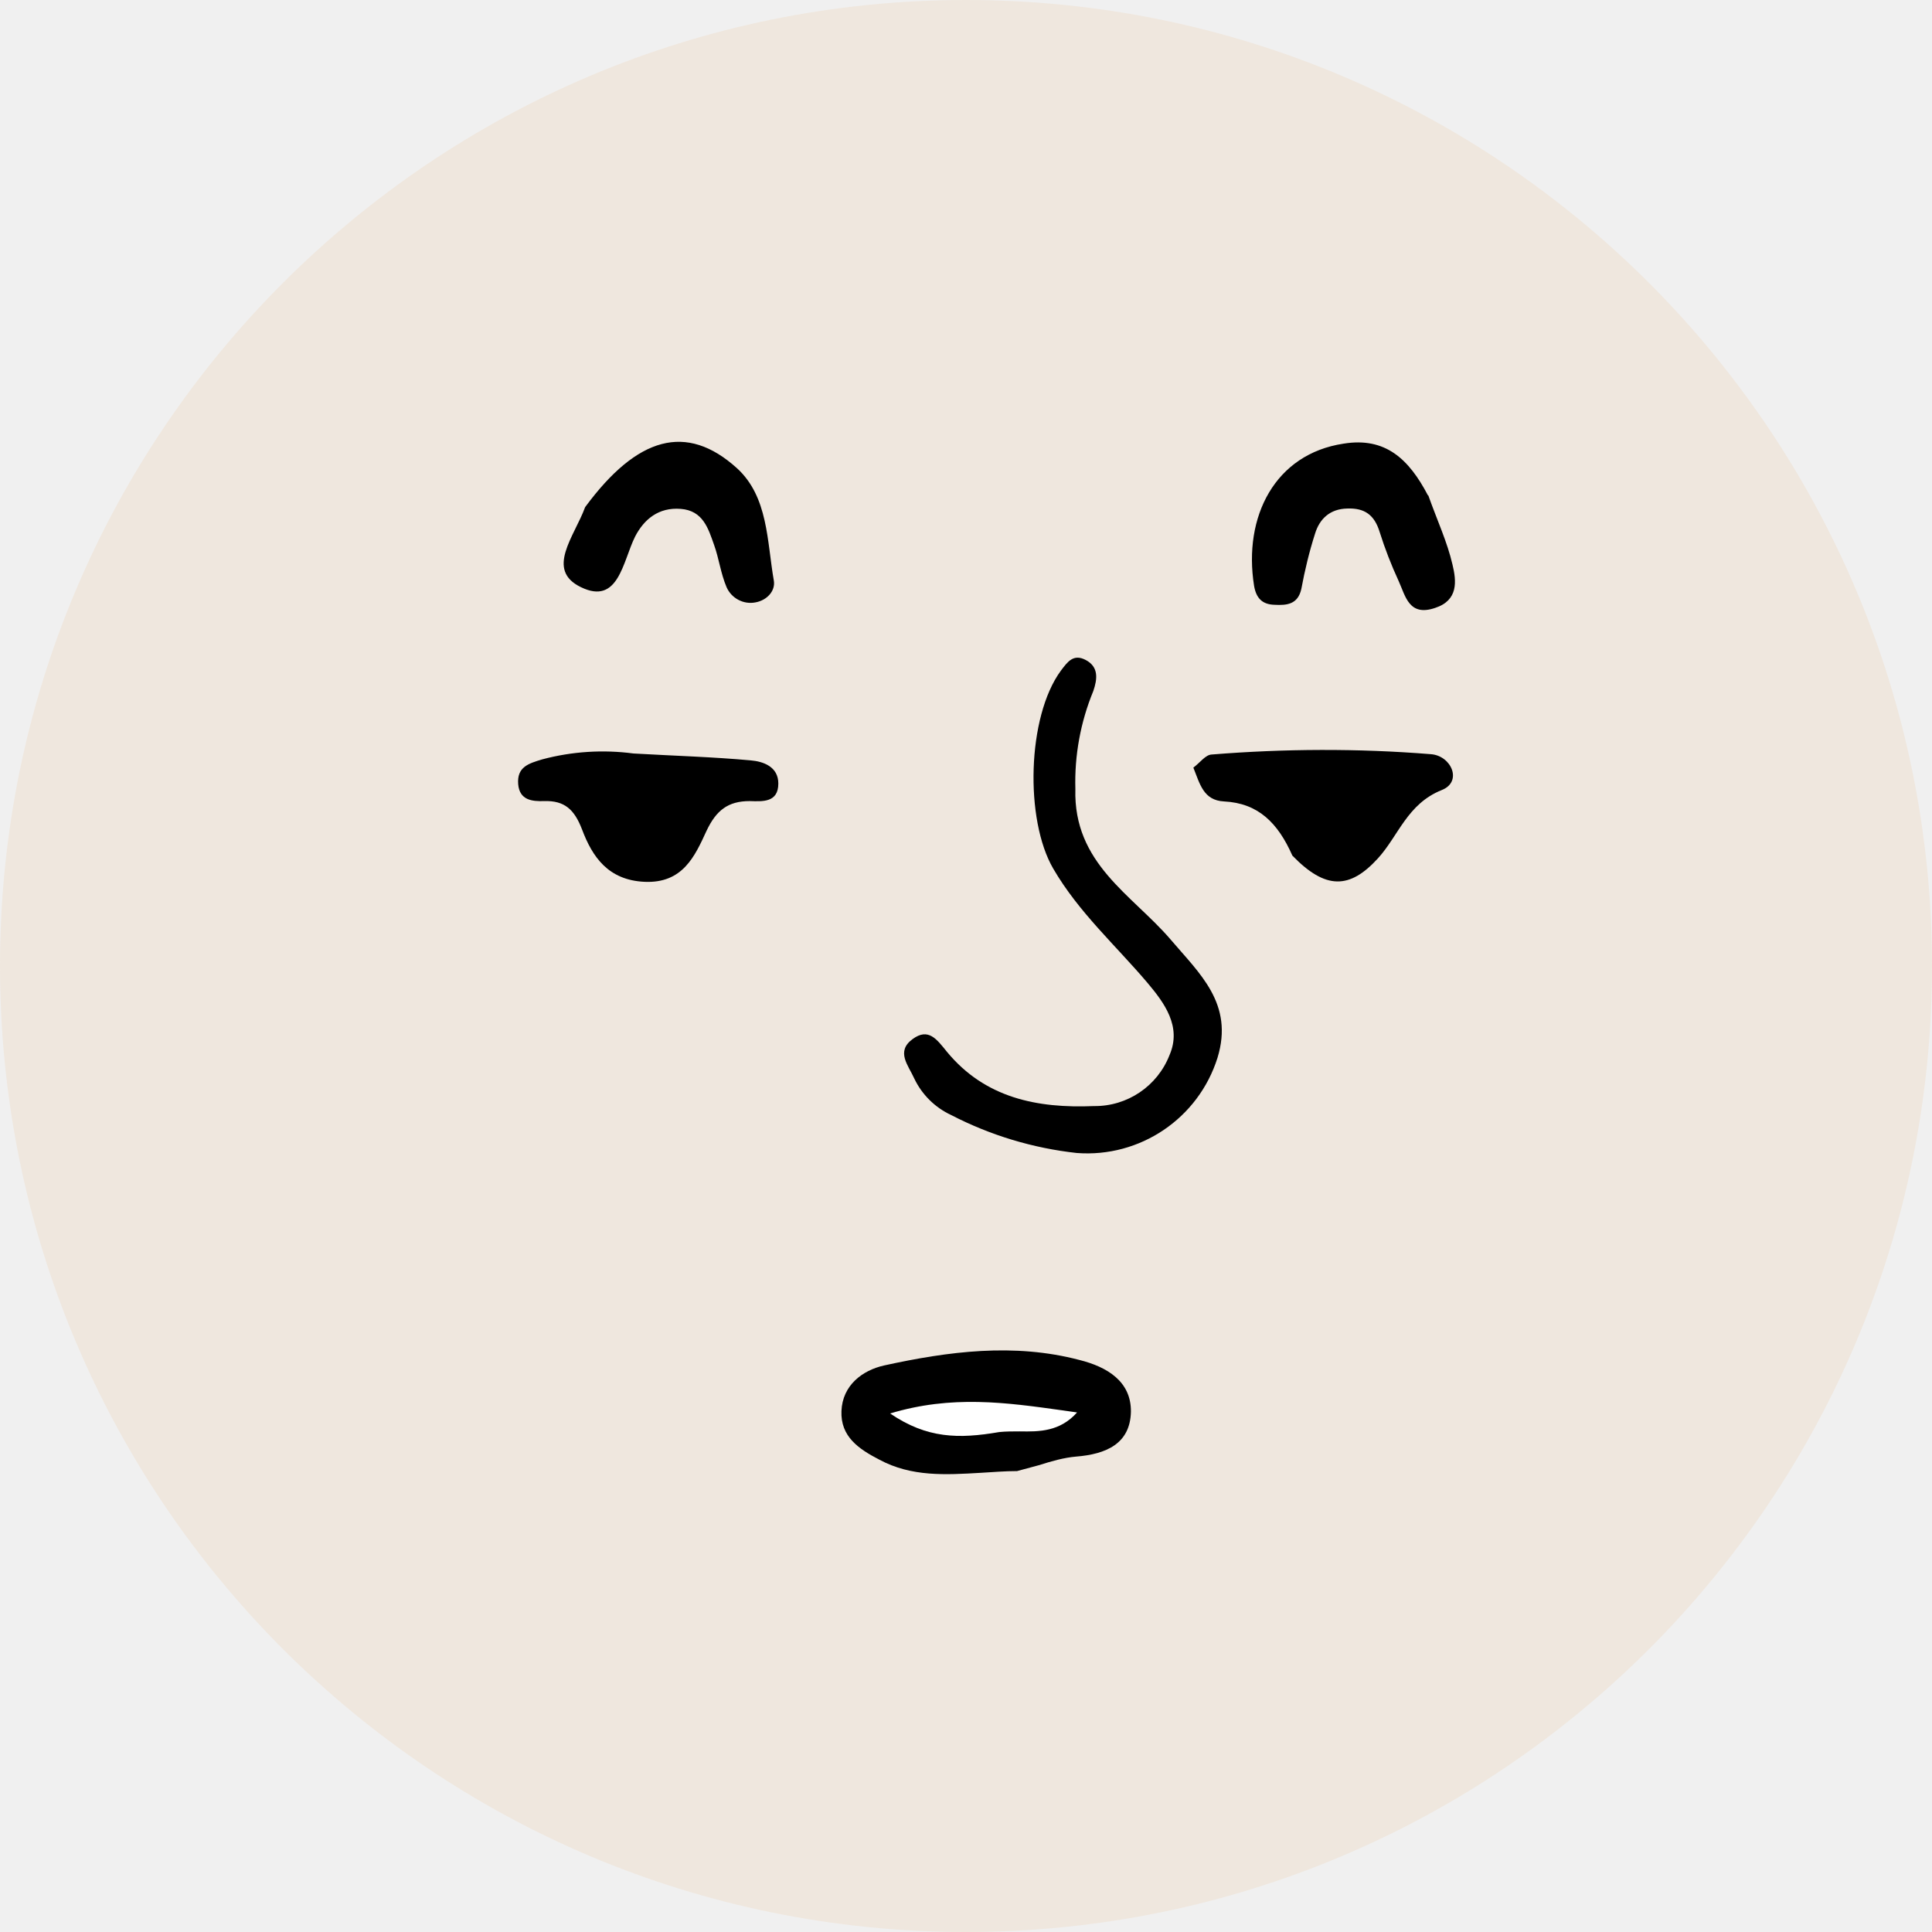
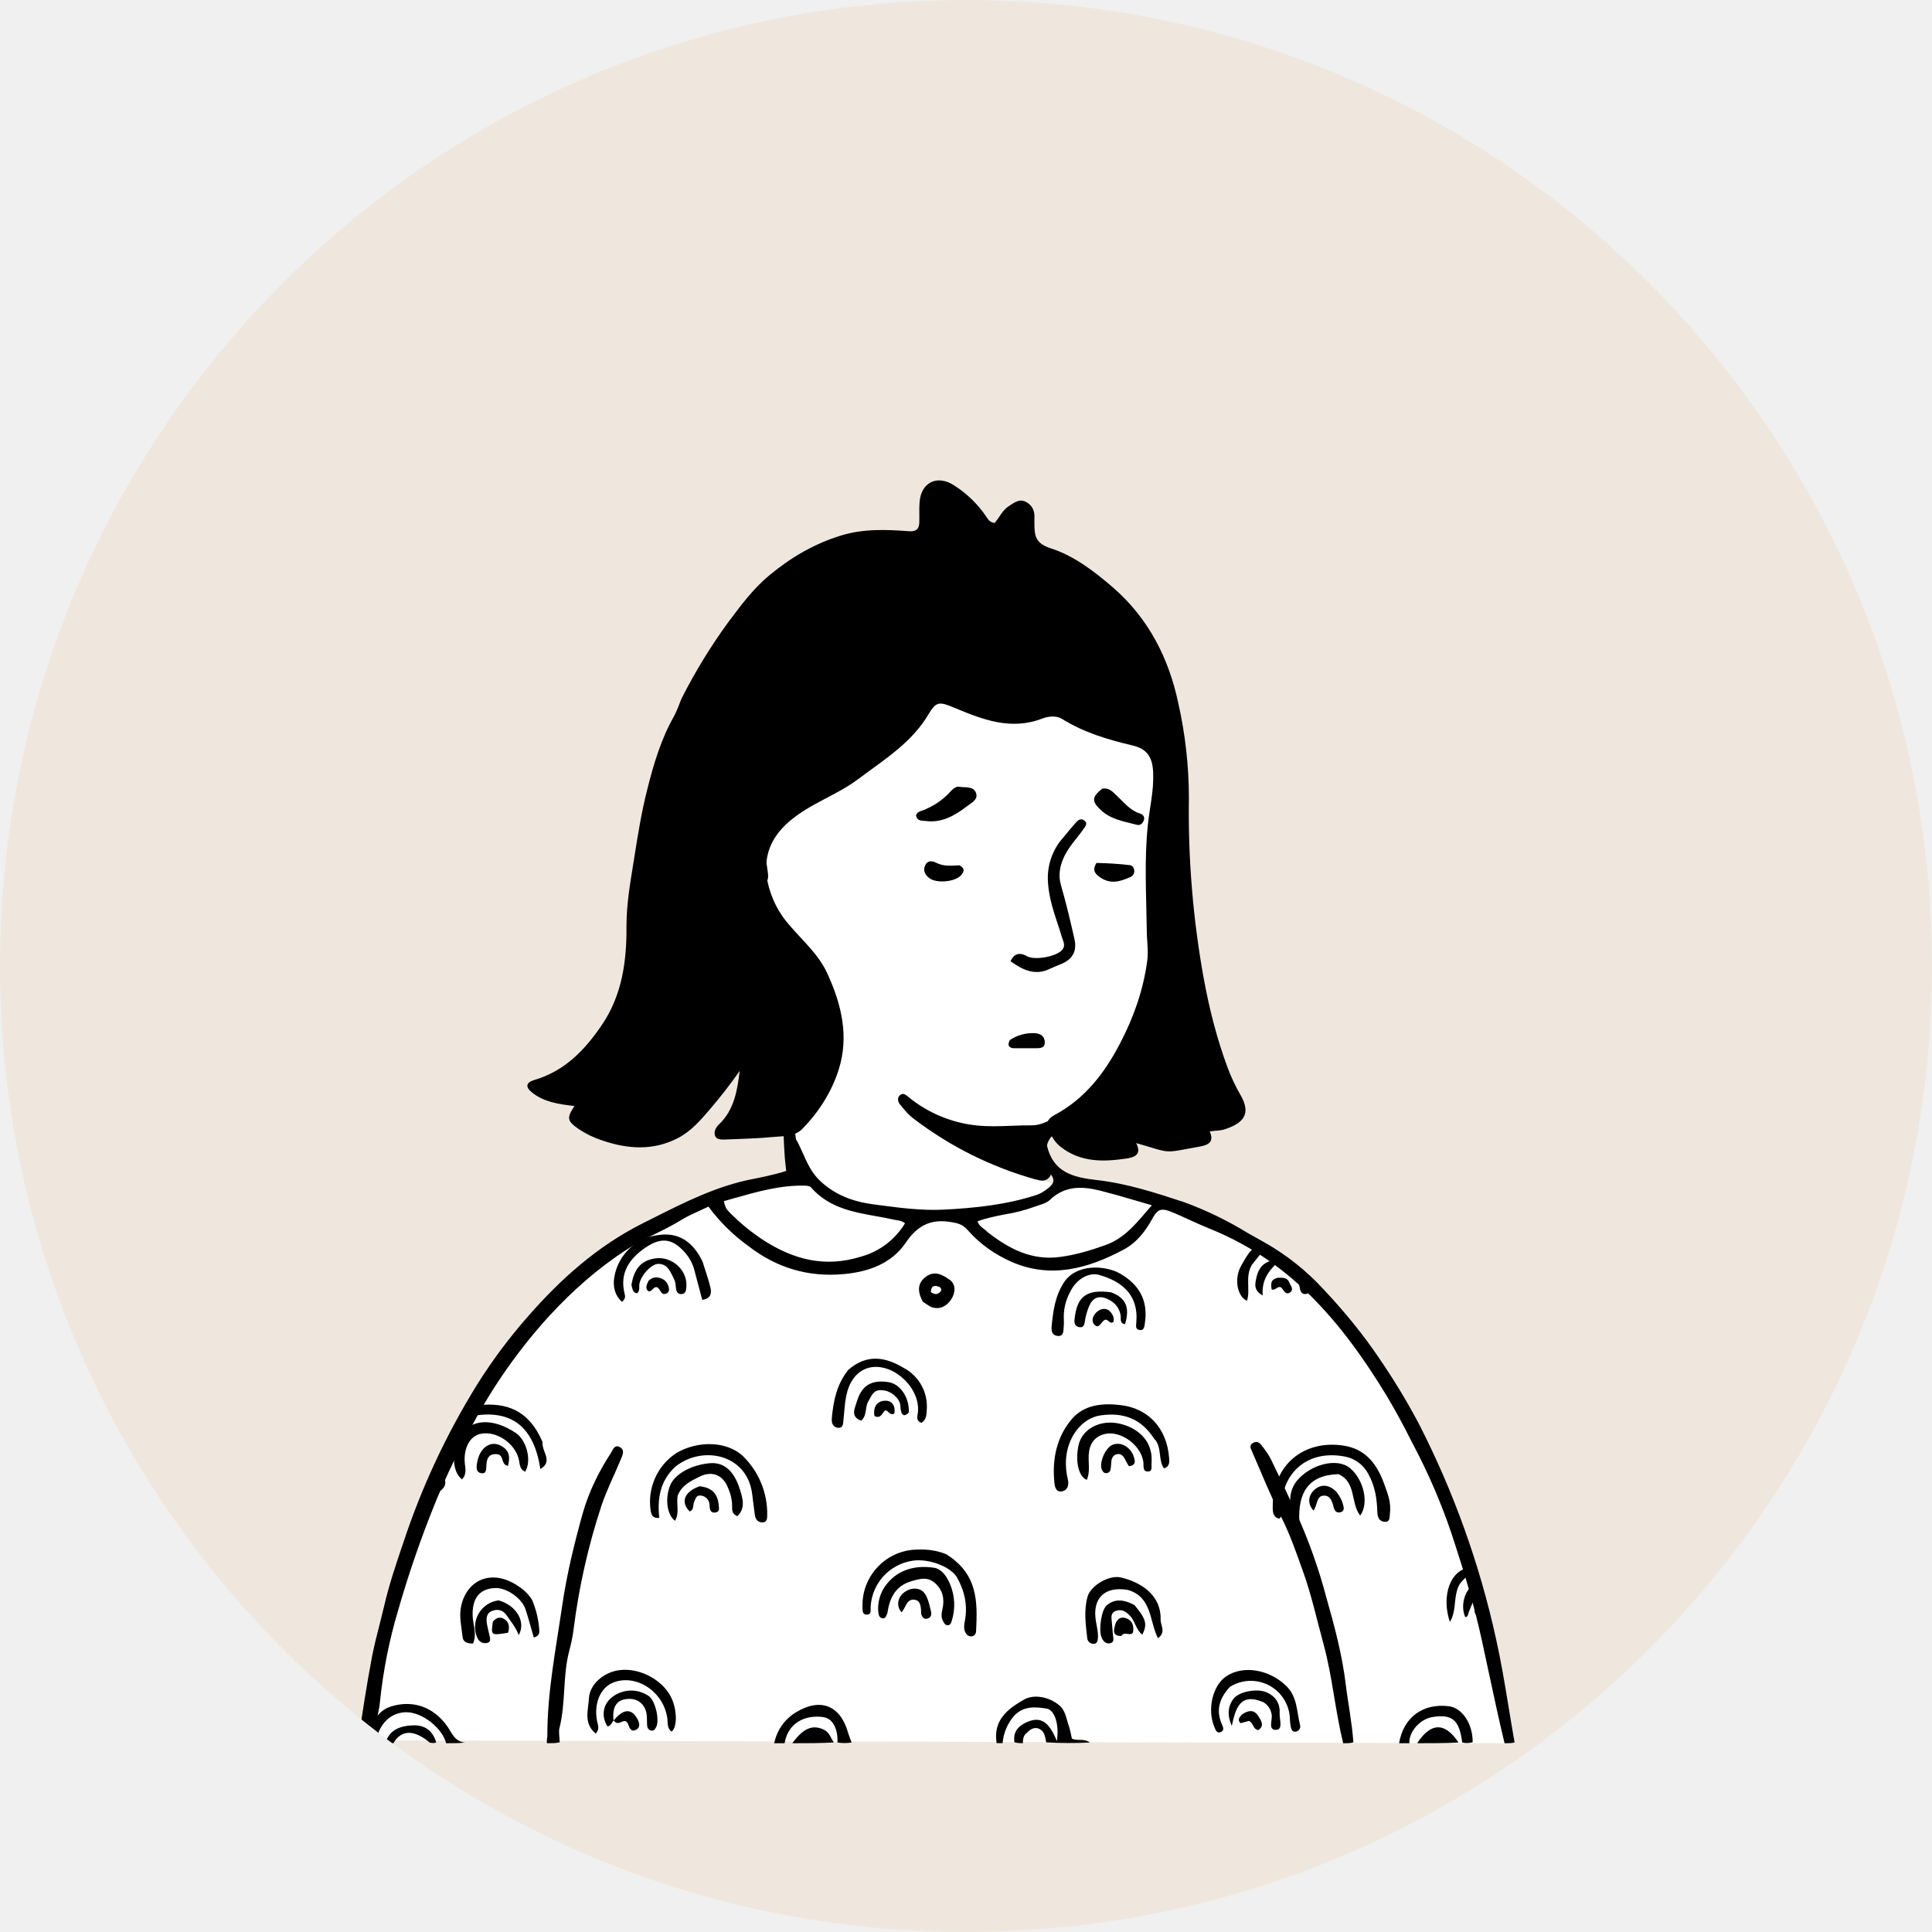
- <svg xmlns="http://www.w3.org/2000/svg" viewBox="0 0 560 560" fill="none" shape-rendering="auto" width="128" height="128">
+ <svg xmlns="http://www.w3.org/2000/svg" viewBox="0 0 1744 1744" fill="none" shape-rendering="auto" width="160" height="160">
  <mask id="viewboxMask">
-     <rect width="560" height="560" rx="280" ry="280" x="0" y="0" fill="#fff" />
+     <rect width="1744" height="1744" rx="872" ry="872" x="0" y="0" fill="#fff" />
  </mask>
  <g mask="url(#viewboxMask)">
-     <rect fill="#EFE7DE" width="560" height="560" x="0" y="0" />
-     <g transform="translate(136 328)">
-       <path d="M153.6 87c7.4-.8 15.8 2 22.6-5.6-18-2.4-34.8-5.5-54.2.3 10.7 7.3 20 7.4 31.6 5.4Z" fill="#fff" />
-       <path fill-rule="evenodd" clip-rule="evenodd" d="M148.3 98.9c3.5-.2 7-.5 10.5-.5l6.3-1.7c3.8-1.2 7.3-2.2 10.8-2.5 8.7-.7 15.7-3.7 15.9-13 .1-8.8-6.9-13-14.9-15-19-5-38-2.5-56.7 1.6-6.2 1.4-12 5.7-12.3 13.2-.3 7.4 5 11 11 14.1 9.3 5 19.2 4.4 29.4 3.8Zm11.3-12c-2 0-4 0-6 .2-11.7 2-20.9 1.9-31.6-5.4 17.9-5.4 33.6-3.2 50-.9l4.2.6c-5 5.6-11 5.6-16.6 5.5Z" fill="#000" />
-     </g>
-     <g transform="translate(246 125)">
-       <path d="M65.7 103.7c-.6 21.6 16.4 30.6 27.5 43.5 8.5 10 18.5 18.7 13.7 34.4a39.6 39.6 0 0 1-40.8 27.6 104 104 0 0 1-36.4-11A22.2 22.2 0 0 1 19 187.6c-1.7-3.8-5.4-7.8-.5-11.4 4.6-3.4 7 0 10 3.7 11 13.3 26 16.4 42.6 15.7A23.2 23.2 0 0 0 93 180.8c3.6-8.3-1.6-15.2-6.3-20.8-9.3-11-20-20.5-27.4-33.2-8.3-14.2-7.6-44.1 2.2-57.4 1.9-2.5 3.6-5 7.2-3.1 3.8 2 3.4 5.5 2.2 9a69.3 69.3 0 0 0-5.2 28.4Z" fill="#000" />
-     </g>
-     <g transform="translate(-45 137)">
-       <path d="M419.6 111c-4.2-9.5-9.9-15.2-19.8-15.7-6-.3-7-5.1-8.9-9.8 2-1.5 3.5-3.7 5.3-3.8 21.1-1.7 42.4-1.8 63.5-.1 6 .4 9.3 8 3.2 10.4-10 4-12.5 13.2-18.5 19.8-8.2 9-15.2 9.1-24.8-.8ZM228.6 81.4c12.2.7 23.1 1 34 2 3.6.3 8 1.8 8 6.7 0 5.6-4.6 5.2-8.3 5.1-6.3 0-9.7 2.7-12.5 8.6-3.4 7.4-6.9 15.3-18 14.8-10.5-.5-15.1-7.2-18.1-15.2-2.2-5.7-5-8.4-11-8.2-3.4.1-7.1-.2-7.5-4.9-.4-5 3-6 7-7.2a67.9 67.9 0 0 1 26.4-1.7Z" fill="#000" />
-     </g>
-     <g transform="translate(-45 137)" />
-     <g transform="translate(119 114)">
-       <path d="M295 29.6c2.6 7.3 5.5 13.5 7 20 1.2 4.9 1.7 10.4-5 12.6-7.6 2.6-8.6-3.4-10.6-7.8a120 120 0 0 1-5.5-14.2c-1.5-4.9-4.3-7-9.4-6.8-5 .1-8 3-9.3 7.2-1.7 5.3-3 10.7-4 16.1-1 4.5-4.2 4.8-7.8 4.6-3.6-.1-5.3-2-5.9-5.5-3.2-20.1 6.1-38.2 25.9-41.2 12.2-2 19 4.5 24.5 15ZM50.6 33C65.7 12.5 80 8.5 94.6 21.7c9.1 8.3 8.7 21.2 10.7 32.6.5 3-2 5.7-5.3 6.3-3.5.7-7-1.2-8.4-4.4-1.7-4-2.2-8.3-3.6-12.2-1.7-4.8-3.2-10-9.7-10.5-6.4-.5-10.6 3-13.2 8-3.6 7.2-4.8 20-15.7 14.7-10.4-5-1.9-14.7 1.2-23.2Z" fill="#000" />
+     <rect fill="#EFE7DE" width="1744" height="1744" x="0" y="0" />
+     <g transform="translate(174.4 174.4) scale(0.8)">
+       <g transform="translate(531 487)">
+         <path d="M554 727.7c-99.2 297-363.8 388.6-503.7 19.8-19.3-50.7 31-69.5 66.2-91.9 24.1-15.3 36.8-28.5 35.3-42.2-7-64.4-36.9-243.8-36.9-243.8l-3-5.8s.7-1.6-2.2 1.2c-3 3-9.9 34.2-37 34.2-24.5 0-49.2-10.9-61-86.3C7.2 285.6 9.6 214 40 201c12.5-5.3 24-7.2 35.2-.8 11.3 6.4-13-22 112-126C268.4 6.4 396.7-3.5 448.5 8 500.3 19.5 552 44.8 574.9 98.5c27.8 65-25.9 114.3-14 262.5-2.2 53.6.8 171.2-146.6 210.6-28 7.5-19.3 48.4 22.7 58.4 67 21 117 72.3 117 97.9" fill="#fff" />
+         <path fill-rule="evenodd" clip-rule="evenodd" d="m554 266.2.1-1.4c4.1-36.4 8.2-71.7 27.1-103.4 6.5 4.4 5.7 10 3.7 15.2-19.9 51.2-18 104.4-16.2 157.6l.4 14c2.1 66.4-14.5 126.8-58.7 177.5-15.4 17.6-35.8 29.8-56.5 40.3-21.4 11-25.9 20.1-19.2 43.6l.8 2.6c1.4 3.9 2.8 7.9-1 11.8-4.5 4.6-9.5 3.3-14.8 1.8l-.6-.1a406.4 406.4 0 0 1-137-68.3c-6-4.4-10.8-10.3-15.5-16.1l-.3-.4c-2.5-3-3-7.8.5-10.4 3.3-2.5 5.8-.5 8.7 1.8l1 .9a145.5 145.5 0 0 0 76.3 31.7c13.4 1.4 26.6.9 40 .4 7.4-.3 14.8-.6 22.3-.5 10.2 0 18.7-4.7 26.7-9.2l2.8-1.6c27.8-15.5 54.3-32.8 72.2-60.7 16.1-25 25.9-52.2 31.6-80.9 7.2-36.1 6.6-72.7 6-109.8-.3-12-.5-24.2-.5-36.4ZM50.6 190.8c21.9-1.7 34 11.2 44.3 26.3a140.4 140.4 0 0 1 22.4 61.5c.5 3.7 1 7.6-1.2 11.3-4.5.6-4.9-3-5-5.6-.5-20.7-9.7-38.7-18.9-56.1-6.6-12.5-16.2-24.6-31.4-27.6-17.2-3.5-33 12-40.8 32.2-14.5 37.6-12 74.6 1.4 111 5.8 15.9 13.1 32.1 27.8 43.2 14.8 11.3 32.7 9.3 43.6-5.7l2-2.5c2-2.6 4-5.1 5-8 2.1-5.8 5.4-11.2 11.3-10.4 6.8 1 8 8.3 8.7 14a3661 3661 0 0 0 22 156.7l5.9 38.8c2.6 17.1 5.6 41.7 3.6 52.1a28 28 0 0 0-.3 2.2c-.4 2.8-.6 5-4.2 5.5-4.9.8-7-2-7.7-6.4-2.3-17-3-23.6-4-49.6-.9-25.2-5.6-50-10.4-74.9l-5-27c-5.2-30.8-10.3-62-10.8-97l-2 3c-7.6 11.3-13.7 20.5-24.5 24a40.5 40.5 0 0 1-46.1-12.5 127.8 127.8 0 0 1-28.8-55.8c-8.4-34-9.9-67.1.9-100.6 5.2-16.1 23.7-44.7 42.2-42Zm34.6 127.5c4.4 3.2 8.4 6 12-5.4-1.1-42.2-14.7-69.2-35.8-70.3 11.2 14.6 22 28.8 23 48.5a32.3 32.3 0 0 1-10.7-8.8c-2-2.2-4-4.4-6.5-6l-3-2.4c-4.8-3.6-9.7-7.4-17.8-4.5 3.8 5.8 9 10 14.3 14 6 4.7 12 9.3 15.6 16.5-10.6 7.7-15.2 17.7-9.7 29.9 4.8 10.5 11.9 19.2 25.9 19.8-.6-6.3-4.7-10.9-8.8-15.4-5-5.4-9.7-10.6-7.5-18.6 3.2-1.5 6.2.7 9 2.7Z" fill="#000" />
+       </g>
+       <g transform="translate(178 1057)">
+         <path d="M1308 692 16 688.7S53.7 481.5 111.3 360C237.7 93.7 491.2 44.3 513.3 56.7c32 18 62.4 40.7 152 40.7 91.4 0 149.3-39.5 149.3-39.5s135.8 32.3 201.4 69.5c83.4 47.4 177.7 187 221 295.9 46.2 115.6 71 268.7 71 268.7Z" fill="#fff" />
+         <g fill="#000">
+           <path d="M728.6 692c-4.3-25.7 12-38.5 31-49.3 10.9-6.2 27.6-3.2 39 6 7.7 6 8.4 15.2 11.3 23.4 1.7 4.7 2.4 9.8 3.6 14.7 6.4 3 13.7-.6 20.2 4.4a455 455 0 0 1-49.2-.2c-1.3-7.2-2.2-13.2-8.8-15.6-6.1-2.1-10.4 2.2-14.3 6-2.9 2.7-3.1 6.7-3.3 10.6-3.2 0-6.3-.3-9.4-1-2-12.7 5.2-19 14.4-23 18.2-8 26.4 4.7 33.5 21.6 2.8-18.8-2.6-35.2-11.6-36.7-12.8-2-25.8-3.2-36.6 8a54.2 54.2 0 0 0-13.1 31h-6.7ZM1182.7 692c4.9-29.4 27.1-45.5 56.5-41.7 14.7 2 26.7 19.7 26.5 40.6a25 25 0 0 1-11.8.3c-3.2-25.6-11.3-32.4-33.8-28.7-14 2.3-26.6 16.8-25.8 29.5h-11.6ZM477.6 692a53 53 0 0 1 24.2-34.7c27.4-16.8 50-8.6 59 22.3 1 3.6 2.5 7.1 4.1 11.6-5.2.8-10.6.8-15.9 0 .6-15.7-5.5-27.3-16.1-28.7-19.8-2.7-39.5 5.7-43.6 29.5h-11.7ZM107.4 692c-4.3-17.2-27.2-35.2-45.3-35-17.4.4-30.5 13-34.2 34-2.1 1-4 1-6.9 1 .4-23 9.3-37.2 25.2-41.8 24.3-7 46.6.9 62 22 5.5 7.3 8.1 17.8 20.4 19-6.3.8-13.2.8-21.2.8Z" />
+           <path d="M498 692c12.7-17.4 23.2-21.3 35.8-15.2 6.1 3 7.4 8.8 11 14.3-15 .9-30.3.9-46.8.9ZM1203.1 692c15.3-23.6 31.4-24 46.6-.8-14.9.8-30.1.8-46.6.8ZM38.8 692c4.6-15.7 17.4-19.8 32-20.2 12.6-.2 21.4 5.9 25.4 19.2-2 1-3.9 1-7.3.3-17.6-15-32.3-14.6-41 .7h-9ZM671.6 478.7c35.7 22.3 35.5 53.2 33.8 86.4-.1 3.3-1.5 5.9-5 6.3-3.4.3-5.7-1.6-7.1-4.4-2-4-1.5-8.2-.7-12.5 3.5-17.5 0-33.8-8.5-49.2-7.2-12.6-32.2-22.1-50.7-19.2a55.6 55.6 0 0 0-47 52c-.2 3.5 1.3 8.9-4.4 8.8-5.3 0-4.6-5.1-4.8-8.8a62.8 62.8 0 0 1 56.2-64.3c12.7-1 25.3-.4 38.2 4.9ZM906.3 348.4c-14.8-23-35.3-30-60.6-26.3-20.7 3-37.3 24-38.9 50-.4 7.6.4 15.3 2.2 22.7 1.5 6.1-.6 12-6.9 13-6.8 1.2-7.9-5.4-8.4-10.3-2.6-26 2.6-50.8 19.2-70.7 14-16.8 35-18.9 55.8-16.3 31 3.7 52 26 54.5 59.7.3 4.6.8 9.5-5.8 11.7-7-9.8-1.8-23.7-11-33.5ZM365.6 380.4c-17.1 16-20 36.2-17.7 57.4-8.2.6-8.9-4.2-9.7-8.1a66 66 0 0 1 28.6-64.9c24.2-14.5 57.4-14 75.7 3.4a90.8 90.8 0 0 1 27.2 66.4c0 3.9-.2 8.2-5.5 8.2-5 0-7.7-3.5-8.4-8.1-1.2-8-2-16-3.1-24.1-6-46-57.7-54.8-87.1-30.2ZM1172.3 432.6c-.2 5.5-.2 10.3-6.5 9.5-6.5-.9-7.5-6.2-7.7-11.5-.4-15-2.8-29.4-10.3-42.7a37.5 37.5 0 0 0-25.5-19.2c-43.7-8.9-73 19.5-72.1 58.6 0 3.7 1.4 7.7-2.6 11.3-6.9-1.2-7.5-7.4-7.5-12.3-.6-48.8 35.7-77.3 80.7-70 25.6 4.2 37.8 22.6 45.5 44.3 3.4 9.6 7.7 20 6 32ZM561.1 270.8c20.9-18.4 42-14.7 62.6-2.3a49.1 49.1 0 0 1 26 47.5c-.3 5.4-.4 11.1-6 14.5-6.3-2.3-4.6-7-4-11.6 3.4-28.6-30.3-58.8-57.3-50-13.2 4.5-20.7 17-23.5 31-1.8 8.7-2.1 17.7-3.1 26.6-.5 4.1 0 9.9-5.8 9.6-6-.3-8-5.3-7.4-11.2 1.8-19.2 5.5-37.8 18.5-54.1ZM204.3 530c4.2 10 7 20.7 8 31.6.5 5 1 9.3-6 11.1-3.1-11-6-21.5-9.3-31.8-4.2-12.7-21.6-24.6-34.3-24-17.3.6-25.9 11.2-25.4 30.8.2 10.4 5.2 20.7.5 31.7-6 .4-11.2-1.4-11.8-7.1-1.2-11.8-4.3-23.4-1.6-35.4 7-30.7 36-41.9 64.9-21.8a49.7 49.7 0 0 1 15 15ZM895.9 217.6c-.6 5-1.3 9.4-6.7 8-4.4-1.2-3.2-5.2-3-8.6 2.7-32.5-18.2-46.6-41.8-53.4-12-3.5-26.1 5.2-32.6 18.6a58.9 58.9 0 0 0-7.4 31.7c.2 3 .1 6-.2 9-.3 4.7-.2 10.2-7 9.5-6-.6-7-5.6-6.6-10.5 1.7-17.2 3.7-33.8 13.6-49.4 13.8-21.8 46.8-20 63.5-10.5 20.9 12 32 29.4 28.2 55.6ZM396.8 148.8c3.2 10.2 6.5 19.4 8.8 28.9 1.7 6.8.2 12.7-9.2 14l-8.8-33.1a48 48 0 0 0-9.7-19.1c-14.3-16.8-27-19.2-45.2-7-18.4 12.5-30 28.7-23.8 52.8.7 2.6.9 5-3 8.7-8.4-7.6-10.4-17.3-8.8-27.6a57.4 57.4 0 0 1 50.4-47.9c21.4-3 38.3 6.8 49.3 30.3ZM876.6 519c-26.6-4.5-40.6 9.8-35.9 36 1 5.9 2.5 11.6 2.2 17.6-.2 3.6-.8 7.4-5.3 7.2a7 7 0 0 1-6.8-6.5c-1.8-15.6-4-31.2.4-46.8 3.4-12.1 24-24.8 37.8-21.5 21 5 45.3 18.8 44.6 47.5-.2 6.6 6.5 14-3 21-9.8-19.2-6.5-46.6-34-54.5ZM357 664.1c-4-30.4-35.2-50.7-61-40.6-14.4 5.7-22 23.3-18.4 43 .8 4.5 3.5 8.9-1.3 14.6-14.2-11.2-8.5-26.6-7.8-39.4.7-16.4 17-30 34.6-32.2 24-3 51.3 12.5 59.7 34.1 5.4 13.8 5 31-1 35.3-4.9-3.4-4.2-8.8-4.8-14.8ZM991.9 628.3c-12 12.8-16.2 26.5-9.1 42.5 1.4 3.2 3 6.9-1.4 8.6-4.5 1.7-5.5-2-7-5.3-8.6-20-2.2-47.4 13.5-57.8 19.6-12.8 48.6-7.2 67.3 10.9 13 12.6 11.8 29.2 15.8 44.4a6 6 0 0 1-5.3 7.4c-3.8.4-4.7-3.2-5.3-6-.8-3.7-.8-7.6-1.1-11.4a44.2 44.2 0 0 0-67.4-33.3Z" />
+           <path d="M605.3 545.1c-1.4 3.2-1.9 6.2-5.2 6-3.6-.4-4.6-3.3-5-6.4a43.8 43.8 0 0 1 10.1-33.1C618.6 495.4 638 491 658 494c9 1.4 14.8 10.8 18 18.5a60 60 0 0 1 2 41.2c-.8 2.5-1.4 5-4.6 5.1-3.1.1-4-2.3-5.3-4.6-2.4-4.4-1.8-8.6-.7-13.4 2.5-10.9.8-21-7.9-29.1-8.5-8-17.6-5.3-27.2-2.5-17.5 5.2-24.3 18.1-27 35.8ZM368.6 412.8c-1.5 10 2.3 19.5-3 28.2-8.8-6.7-11.2-23.8-6-38.5 4.8-14.4 25.6-25 45.9-26.5 16.6-1.2 27.4 10.2 33.5 30 3.2 10.3 6.3 20.8-3 29.8-6.5-2.7-5.9-7.3-5.9-11.4 0-8-2.2-15.3-5.3-22.2-6-13.6-18.2-17.6-31.5-11-9.7 5-20 9.4-24.7 21.6ZM1114 388.4c-34 1-45.5 21.3-43.9 53.5a34.6 34.6 0 0 1-3.2-45.5c15.7-19.3 45.8-26.8 60.2-15 15.6 12.9 22 39.7 11.7 53.7-11.2-14.2-4-37.8-24.7-46.8ZM903.5 374.3c-.8 4.9 1.8 11.2-4.5 11.1-5.8 0-4.4-6.1-4.8-10.1-2-19.1-25.3-36.6-43.7-32.2-11.6 2.9-17.2 11.2-18 23-.7 9.6 1.9 19.4-2.2 28.7-9.3-3.6-13.2-21-9.3-39.1 3.6-16.7 21.4-28 42.4-25 19.3 2.8 41.6 16.6 40 43.6ZM129 380.3c.7 5.9-.2 10.3-3.6 14-11.7-8.4-12.4-34.2-1.4-50.3 12.3-18.2 36.5-19 61.9-2.2 12.4 8.3 18.3 31.3 10.7 43.8-6.7-2.7-6-9.4-7.4-14.7-4.5-17.4-24.7-31.2-42-28.2-13.6 2.2-21.5 18-18.2 37.6Z" />
+           <path d="M216.1 352c-.2 6.2 2.4 10.8 3.9 15.6 1.6 5.6 1.2 10.6-6.3 15-7-46.8-32-68.7-79-59.4-.6-9.3 4.3-12.2 9.6-12.7 31.1-3.1 56.2 5.3 71.8 41.4ZM884 536c13.3 15.8 14.8 21.7 9 33.5-7.2-5.3-7.9-14.7-13.6-20.9-4.8-5.3-9.6-8.3-16.4-5.9-6.4 2.4-4.8 8.2-4.4 13.2l1.2 13.9c.4 3.7 2 8.3-3.3 9.4-4.7 1-7.8-2.3-9.5-6.6-3.6-8.5-.3-31 5.8-36.2 9.7-8.2 20.2-6.2 31.3-.3ZM296.5 666.4c-2.4 2.1-3 6.3-7.1 6.6-6.8-10.9-5.3-23.4 3.6-31.6a34.9 34.9 0 0 1 43.1-2.6c7.4 5.4 12.4 27 8.3 35-1.3 2.2-2.5 4.6-5.7 3.9-2.8-.6-4.2-2.7-4.5-5.5-.2-3.3-.2-6.8-.3-10.2-.7-12.7-9.1-20.7-21-20-12.6.6-18.1 8-16.7 23.6l.3.8ZM629.5 318.8c-5.2 5.3-7.8 3.2-9-2.3-.7-3.3-.2-7-1.7-9.9a23.8 23.8 0 0 0-20.2-13c-9.3-.6-11.3 6.8-15 13-3.8 6.6-1 15.4-7.8 21.4-12.6-4.2-7.2-14-5.2-20.8 5.6-19.2 16.8-25.6 36.2-22.6 13 2.1 23.5 17.4 22.7 34.2ZM166.6 530.8c20 5.6 31.2 24.2 22.7 39.2-3.3-9-9-15.4-13.7-22.4-4.4-6.4-10.6-7.3-16.8-4.7-6 2.4-6.3 8.5-5.4 14.2.7 4.2 1.9 8.3 2.7 12.4.8 3.7 2.6 8.5-2.8 9.4-4.7.9-8.8-1.3-11-6.5a30.3 30.3 0 0 1 24.3-41.6ZM316.5 174.9c2.7-16.6 9.6-27.5 27-30 18.4-2.6 36.2 12.9 35 31.7-.3 4-.4 8.3-5.5 8.6-5 .3-6-3.6-6.4-7.8-.3-2.9-.4-6.1-1.8-8.6-4-7.7-6.8-17.5-17.7-17.7-8-.2-19.9 13-21.6 22.5-.7 3.5 1 7.7-2.6 10.7-5-.6-5.2-4.9-6.4-9.4ZM1029.6 645.7c-26.6-11.3-31.4 7.2-35.7 26.8-5.2-11.7-4.7-22 2-30.7 6.2-8.2 26.4-11.7 36.6-7.5 10.5 4.3 16 12.4 15.4 23.8-.4 6.6 4.2 18.4-3.8 18.8-9.8.6-4.1-11.1-5.2-17.3-1-6-3.8-10.2-9.3-14ZM857.7 183.2c16.8 6.2 21.5 17.5 15.7 36-6.4-1-4.3-6.5-4.9-10-1.7-9.3-7-14.9-15.2-18.6-9.7-4.3-16.5-1-20.4 8.3-2.3 5.4-3.9 11.1-4.8 17-.6 4.6-1.8 7.6-6.8 6.5-4.4-1-5.3-4.4-4.8-8.9 2.6-25.7 13.5-34 41.2-30.3ZM1016.5 152.4c-7.8 13.1-1.4 27.4-5.4 40.4-11.3-5-14.5-25-7.1-38.7 11.7-21.4 15.7-24.4 25.4-18l-13 16.3ZM643.4 546.3c-.2-7 0-14.6-6.7-16.1-9.7-2.1-10.5 9-15.4 14-6-6.4-4.7-16.4 2.4-22 8.3-6.7 19.7-6.3 24.5 2 3.4 5.7 4.7 12.6 6.3 19.1.7 2.8.4 6.3-3 7.7-3.7 1.5-6.5.4-8-4.7ZM877.8 379.4a82.1 82.1 0 0 1-4.6-8.3c-2-3.6-4.7-6.3-9-5.2-3.6.8-5.6 3.6-6.1 7.3-.4 3.3-.4 6.7-1 10a4.8 4.8 0 0 1-4.2 4c-3 .5-4.6-1.6-5.6-4-3.3-7.8 3.9-24.5 12-27.9 9-3.8 20 2 23.8 12.8 1.6 4.8 3.4 10.3-5.3 11.3ZM393.4 402c14.4 1.7 20.7 8.7 21.7 22.5.3 3.1.7 6.2-3.2 7-4 1-6.5-.7-7-5-.3-2.5-.2-5.3-1.2-7.5-1.8-4-5.8-6.6-10.1-6.5-4.2 0-4.9 4-6.3 7.1-1.7 3.6.1 8.9-5 10.9-10.6-10.3-6.4-22.3 11-28.4ZM1248.8 517.4c-4.6 12.5-1.5 25.9-8.8 37.7-10-29.2.2-61 25.8-61.8-2.5 10.2-13.8 13.7-17 24ZM1112.4 408.9c3.6 4.9 6 9.3 7.2 14.3 1 3.6 1.3 7-3.1 8.2-4 1-6.4-1.1-7.4-5-1.7-6.2-3.4-13.7-10.9-13.8-9.3 0-7.3 10.8-12.1 16.8-7.5-8.1-5.3-17 .2-22.6 7.7-7.6 17.5-7.2 26.1 2ZM166.8 366.2c-10.8-2-13.7 3.8-14 12.6-.3 4 .2 9.8-6.2 8.4-5-1-5.2-5.7-4.5-10.3 2.7-19.5 17.1-28.5 30.1-18.7 7.4 5.5 7 12.5 5 20.8-7.7-1.2-4.6-10-10.4-12.8ZM1045.8 147c.8.9 1.2 1.5 1 1.6-11 9.6-19.4 20.6-18 38.1-11-5.9-8.4-13.9-7.1-20 2.5-12.2 10-20 24-19.7ZM1261.2 544.3c-.8 3-1 5.2-3.8 5.4-5.5-11.7-1.3-29.4 8.5-35.8 2.7-1.8 5.5-2 7.8.9 2.2 2.7 2 5.6-.5 7.9-6.5 5.4-8.4 13.4-12 21.6Z" />
+           <path d="M869.2 571c-10.7 0-8.3-7-7-12.4 1.4-5.2 5.2-9.7 11.1-8 8.4 2.2 10.5 8.7 9.1 16.5-3.5 4.7-9.6-2-13.2 4ZM296.4 666.5c10.5-13.2 19.8-14.2 26.5-2.5 2.4 4.3 4.2 9.6-.7 12.5-5.8 3.6-8-1.4-9.5-6.3-.4-1-1.5-2-2.1-2.8-4.5-2.3-8.6 5.4-13.5-.4-.6-.6-.6-.5-.7-.5ZM160 555c4.5-5.8 9.5-5.7 13.9-2.5 5 3.6 5 9.2 3.4 14.8-19.4 3.2-19.4 3.2-17.2-12.2ZM1005.4 659.5c7.2-4.8 13.6-5.7 18.3 1.7 3.1 5 7.6 10.9.2 16-6.2-1-5.4-7.9-10.6-10.4l-9.5 2.6c-4-4-1.2-6.6 1.6-9.9ZM335.8 170.2c5-4.8 10-4.4 14.7-2.5 5 2 7.7 6.4 8.4 11.7.3 2.2-.9 4.4-3 5.2-6.5 2.6-6.4-5.2-10.3-7-4.6-1.4-5.4 5.1-9.9 4.5-4.2-3.4-2-7.3.1-12ZM850.1 214.5c-4 2.7-6 10.5-11.2 5.2-4.3-4.5-1.3-11 2.9-14.5 4.7-4 11-5 15.6.5 2 2.7 4.2 6.4 3 10.8-4.3 3.7-5.9-4.2-10.3-2ZM590.7 322.8c-1.8-10.3 3-17 11.9-17.3 8-.3 12 6 10.6 14.4-5.3 3-6.5-3.6-10.3-3.5-3.7 2.7-4.6 10-12.2 6.4ZM1045.4 166.8c6-.1 11.2-.7 13.6 5.7 1.2 3.4 5 6.8 1.3 10.3-4 3.8-7 0-9-3.1-4.3-6.7-7.9 2.4-12.5.2-.5-5.3-2-10.8 6.6-13ZM1082.8 176c0 5.2-1.6 9-6 9.2-4.9.1-5.8-4.4-6.4-8.2-.6-4-3.4-7.8-1.9-13.2 6.8 1.5 11.1 5.4 14.3 12.2ZM95.9 393.3c1.8-3.3 2.6-6.4 6.9-7 2.3 6.2 6.7 12.2.5 18.8-2 2.1-4.8 4.1-7.6 1.8-4.7-4-1-8.4.2-13.6ZM1269 537.6c9.3-7.8 10.2-7.2 14 9.3-4.6-1.5-8.7-.3-12.2 1.2-4-3-3-6.4-1.8-10.5Z" />
+         </g>
+         <path fill-rule="evenodd" clip-rule="evenodd" d="M1301.7 692c-6.3-26-11.8-51.9-17.4-77.9l-8.4-39c-8-36.6-18.6-72.3-30.1-107.6a677 677 0 0 0-42.2-102.8l-7.1-13.7a804.1 804.1 0 0 0-27.6-50.7c-27.6-45.3-58.4-88.3-97.4-124a336.4 336.4 0 0 0-102.8-65c-7-2.8-13.9-6-20.8-9.1-8-3.7-15.9-7.3-24.1-10.5-10.6-4-14.4-.7-18.9 7.3-8 14.7-18 28-33 36-40.4 21.6-82.6 33.2-127 13.6-18.3-8.1-35.3-20-48.8-35.4-6-7-12.2-8.3-20.5-9.5-22-3.3-36.8 4.7-49.3 23.1C610 151 584 160 556.6 162.6c-39.9 3.8-76-6.6-108.4-31.8a203.6 203.6 0 0 1-44.8-44.3l-9.7 4.5c-7 3.1-13.7 6.2-20 10-9.6 6-19.7 11-29.8 16-11.6 6-23.2 11.7-34.1 18.9-32 20.8-60 45.8-85.8 73.7a604 604 0 0 0-86.7 122.8 867.4 867.4 0 0 0-50 108.1 1213.2 1213.2 0 0 0-34.2 102 560 560 0 0 0-20.3 102.2c-.6 6.8-2.1 13.6-3.7 20.4-1.9 8.3-3.8 16.8-4.1 25.8-5.5 1-10.7 1-17 1 4.6-32.9 9.8-66 16-98.8 2.4-12 5.4-23.7 8.4-35.4l5.3-21.5c5.2-22.6 12.7-44.6 20-66.6l.1-.1.9-2.6a835.3 835.3 0 0 1 83.3-179c17-27.2 36.2-53 57.3-77 37.5-43 79.4-80.3 130.6-105.9l10.8-5.4c36.1-18.2 72.3-36.4 112.5-44.2 11-2.1 22.2-4.6 33-7.6 12.8-3.5 15.2-9.1 10.4-21.1l-1-2.2c-.7-1.6-1.5-3.3-1.7-5v-.4c-.6-3.6-1.3-7.8 3.8-8.9 4.3-1 5.5 1.6 7 5l.6 1.1c1.6 3.2 3 6.5 4.5 9.7 4.8 10.8 9.6 21.7 18.7 30.6 17 16.6 38 24.2 59.9 27.2l5.3.7c25 3.3 50 6.7 75.4 5.4 35.4-1.8 70.4-5.5 104.3-16.5 5.2-1.7 9.8-4.8 14.1-8.3 7-5.8 6.5-10.6.5-16.8-9-9.2-11-20.6-10.4-32.6 4-1.5 7.1-.5 7.7 1.8 7 30.4 29.7 36 56 39 34 3.8 66.4 14.3 98.9 25a399.8 399.8 0 0 1 71.4 34.6l18.7 10.5a271.8 271.8 0 0 1 67.1 53.2c22.8 24.3 44.1 50 62.7 77.6a762 762 0 0 1 45.1 74.5 1005 1005 0 0 1 86.8 242c5.7 25.4 10 51.3 14.3 77.5 2.2 13.2 4.3 26.4 6.7 39.7-3.2.9-6.7.9-11.3.9ZM575.3 143a84 84 0 0 0 49.9-37.7c-2.9-2.4-6-3-9.2-3.5l-3-.5c-6.5-1.5-13.2-2.7-19.9-3.9-27-4.8-54.1-9.7-74.2-32.8-1.4-1.5-4.7-1.7-7.1-1.8-27.6-.5-53.6 6.9-79.6 14.3l-11.3 3.2c.8 5.6 2.6 9 5.8 12.2 12 12.3 25.3 23.2 39.7 32.5 33 21 68.2 30.7 108.9 18Zm224.8.3c-31.6 4.3-57.3-9-81.2-27.6-1.6-1.7-3.3-3-5-4.2-3-2.4-5.7-4.5-6.9-8.4 10.1-3.8 20.7-5.8 31.2-7.9a178 178 0 0 0 33.2-8.6l5.3-1.8c4.4-1.4 8.8-2.8 11.9-5.8 16.8-16.2 36.3-15.6 56.5-10.6 13 3.3 26 7 39.6 11l19 5.6-5.6 6.5c-14.2 16.6-26.7 31.3-47 38.5-16.8 6-33.4 11-51 13.3Z" fill="#000" />
+         <path d="M1119.6 692c-9.1-36.9-12.1-74.7-22-111.2-7.7-28.1-13.9-56.8-23.8-84-7-19.4-13.7-39-23-57.8-12.7-25-23.1-51.2-34.4-77-1.3-3-2.9-6.3 1.3-8.8 4.3-2.6 7.4-.5 9.8 2.6 3.8 5 7.8 10.2 10.6 15.9 10 20.4 19.4 41.1 29.1 61.6A612.7 612.7 0 0 1 1101 529c9 31.6 17.5 63.6 21.5 96.6 2.6 21.4 7 42.7 8.6 65.4-3.3 1-6.8 1-11.4 1ZM221.2 692c-.6-3 .4-5.8.4-8.7 0-49.6 9.7-98 16.8-146.7 5.1-35 13.4-69 22.8-102.9 6.8-24.4 18-47.5 32-69 2.3-3.6 4-10 10-6.9 6.3 3.2 3.3 9 1.4 13.6-7.2 17.6-16 34.7-22 52.7a740.8 740.8 0 0 0-31.3 138.7c-1 8.5-2.8 16.8-5 25-7.5 28.5-3.8 58.4-11 87-1.2 4.7.2 10.1.2 16.2-4.5 1-8.9 1-14.3 1Z" fill="#000" />
+         <path fill-rule="evenodd" clip-rule="evenodd" d="M648.9 165.5c-9 6.6-10.5 15.7-3.6 28.3l4 2.7c2.3 1.5 4.3 3 6.5 3.6 9.5 3 17-2 21.6-9.1 4.7-7 5.5-16.9-1.9-22-7.3-5.1-16.6-10.9-26.6-3.5Zm5.4 17.4Zm0 0c3.8 2.8 7.6 3.4 10.9-.5a3.4 3.4 0 0 0-1.2-5.3c-4.4-1.6-9.2-2.6-9.7 5.8Z" fill="#000" />
+       </g>
+       <g transform="translate(266 207)">
+         <path d="M285.9 361.5a626.9 626.9 0 0 1 50.8-83c14.5-19.4 28.8-39 47.6-54.5 24-19.9 50-35.2 80.2-44.6 25.8-8 51.2-6.9 77-5 7.7.6 11.5-2 11.8-9.5.3-7.6-.3-15.4.3-23 1.6-22.8 20-31.6 39-19.2a124.8 124.8 0 0 1 36.9 36.2c1.8 2.9 4 5.6 8.7 6.2 5.4-5.7 8.5-14 15.7-18.7 6-3.9 12.2-9.2 19.9-5 6.9 3.7 10 10.2 9.4 18.2v5.1c.1 13.4 0 23.1 18.4 29 26.3 8.4 49.2 26 70.6 44.5 40 34.8 62.7 80 73.3 130a488 488 0 0 1 12 107.6c-1 68 4.6 136 16.7 203 6.4 34.9 15 68.8 27.3 101.7 3.9 10.3 8.6 20.3 14.1 29.8 13 22.2 2.6 32.2-17.2 38.8-5 1.8-10.8 1.6-17.4 2.5 5.1 11.6-.8 15.3-11.5 17.2-43 7.7-30 7.8-71.5-4 6 11.6 0 15.8-10.1 17.3-26.6 4-52.5 4.8-75.3-13.2-6-4.7-9.4-10.8-12.8-17.2-4.3-8.2-2.4-14 6.2-18.6 34.4-18.4 57-48 74.3-81.7 15-28.8 25.6-59 30.1-91.4 1.7-11.7-.3-22.8-.4-34.2-.5-40-3-80.1 1.2-120 2-19.4 6.8-38.5 6-58.3-.6-18-6.5-27.4-23.5-31.4-27.7-6.6-54.7-14.5-79.1-29.8-6.6-4.1-15.6-3.2-22.6-.5-35.4 13.7-67.6 1-99.4-12.3-16.1-6.7-20.1-7.4-28.5 6.8-19.1 32.8-50.5 51.8-79.6 73.7-24.4 18.4-54.2 27.5-77.8 47.8-21.7 18.7-29.8 40.5-24.7 67.7a107.8 107.8 0 0 0 25.7 50.5c14.8 17.2 32.3 32.3 42 53.8 16 35 24.5 71 12.6 108.3-8 25.1-22.3 47.6-41 66.7-8.8 9-21.3 8-32.6 9.1-18.1 1.8-36.5 2.1-54.8 2.9-4.2.1-9.6.2-11.1-4.4-1.5-4.5.7-9 4.4-12.6 17.3-16.4 20.7-38.3 23.5-60.5a558.3 558.3 0 0 1-33.5 43.2c-10.7 12.5-21.4 25-36.5 32.8-28.1 14.4-56.6 12.3-85.3 2.5A108 108 0 0 1 169 849c-13-9-13.9-12.3-4.8-26-17.1-2-34-4.2-47.8-15.2-7.9-6.3-7-11.4 2.6-14.2 34.2-10.1 56.9-33.7 76.2-62.2 23-34 28-72.2 27.7-111.7 0-25.7 4.6-50.6 8.6-75.8 4.2-26.4 8.3-52.8 15-78.7 7.1-28.3 15.4-56.2 29.9-81.8 3.7-6.7 6-14 9.4-22Z" fill="#000" />
+       </g>
+       <g transform="translate(791 871)">
+         <path d="M130.4 84.6a46.5 46.5 0 0 1 28.5-7.8c6.2.5 10.7 3.5 11 9.9.3 7.4-5.7 7-10.8 7.1h-24c-5.5-.3-7.8-3-4.7-9.2Z" fill="#000" />
+       </g>
+       <g transform="translate(653 805)" />
+       <g transform="translate(901 668)">
+         <path d="M82 57.5c4.9-6 9.2-11.2 13.8-16.2 2.5-2.8 6-4 9-1.2 3.5 3 1.3 5.8-.8 8.8C96 60.4 86 70.1 80.5 83.4c-4 9.8-5.3 19-2.3 29.6 5.8 19.9 10.5 40 15.1 60.2 3.3 14.4-2.3 23.8-16 29-4 1.6-7.9 3.2-11.7 5-16.4 8-30.4 1.5-44.4-8.6 3.8-8 9.6-10.7 18.5-5.7 8.7 5 32.7.6 39.6-6.8 4.5-5 1.4-9.7 0-14.4-5.8-19.7-14-38.7-15.6-59.8a68.6 68.6 0 0 1 18.4-54.4Z" fill="#000" />
+       </g>
+       <g transform="translate(610 680)">
+         <path d="M409.2 75.7c13.1.3 25.4 1 37.7 2.5 3 .3 4.9 3.3 5 6.6 0 3.4-1.8 5.7-4.8 7-11.1 4.9-22 8.3-33.7.2-6.5-4.4-8.9-8.6-4.2-16.3ZM254.7 78.4c6.2 3.3 5.2 7 2.1 10.8-6.5 8-28.2 10-36.4 3.5-4.7-3.8-7.3-8.6-4.4-14.4 3-6 8.2-5 13-2.5 8 4 16.4 3 25.7 2.6Z" fill="#000" />
+       </g>
+       <g transform="translate(610 680)" />
+       <g transform="translate(774 657)">
+         <path d="M53.5 37.6a79.2 79.2 0 0 0 27.3-19.8c2.7-3 6.1-5.7 9.9-5 6.7 1.1 16.2-1 18.8 7.5 2.1 7-5.2 10.5-10.3 14.4-13.8 10.5-28.2 19-46.6 16.7-4.6-.5-9.7.2-11-6.2 1.6-5.5 7.3-4.9 11.9-7.6ZM251.4 15c8.5-1.7 12.6 4.1 17.1 8.2 8.1 7.4 14.7 16.4 26 19.8 3.3 1 5.7 4 4 8-1.5 3.5-4 5.7-8 4.6-14.3-3.8-29.2-5.9-40.6-16.8-10-9.6-10.2-14 1.5-23.7Z" fill="#000" />
+       </g>
+       <g transform="translate(0 559)" />
    </g>
  </g>
</svg>
